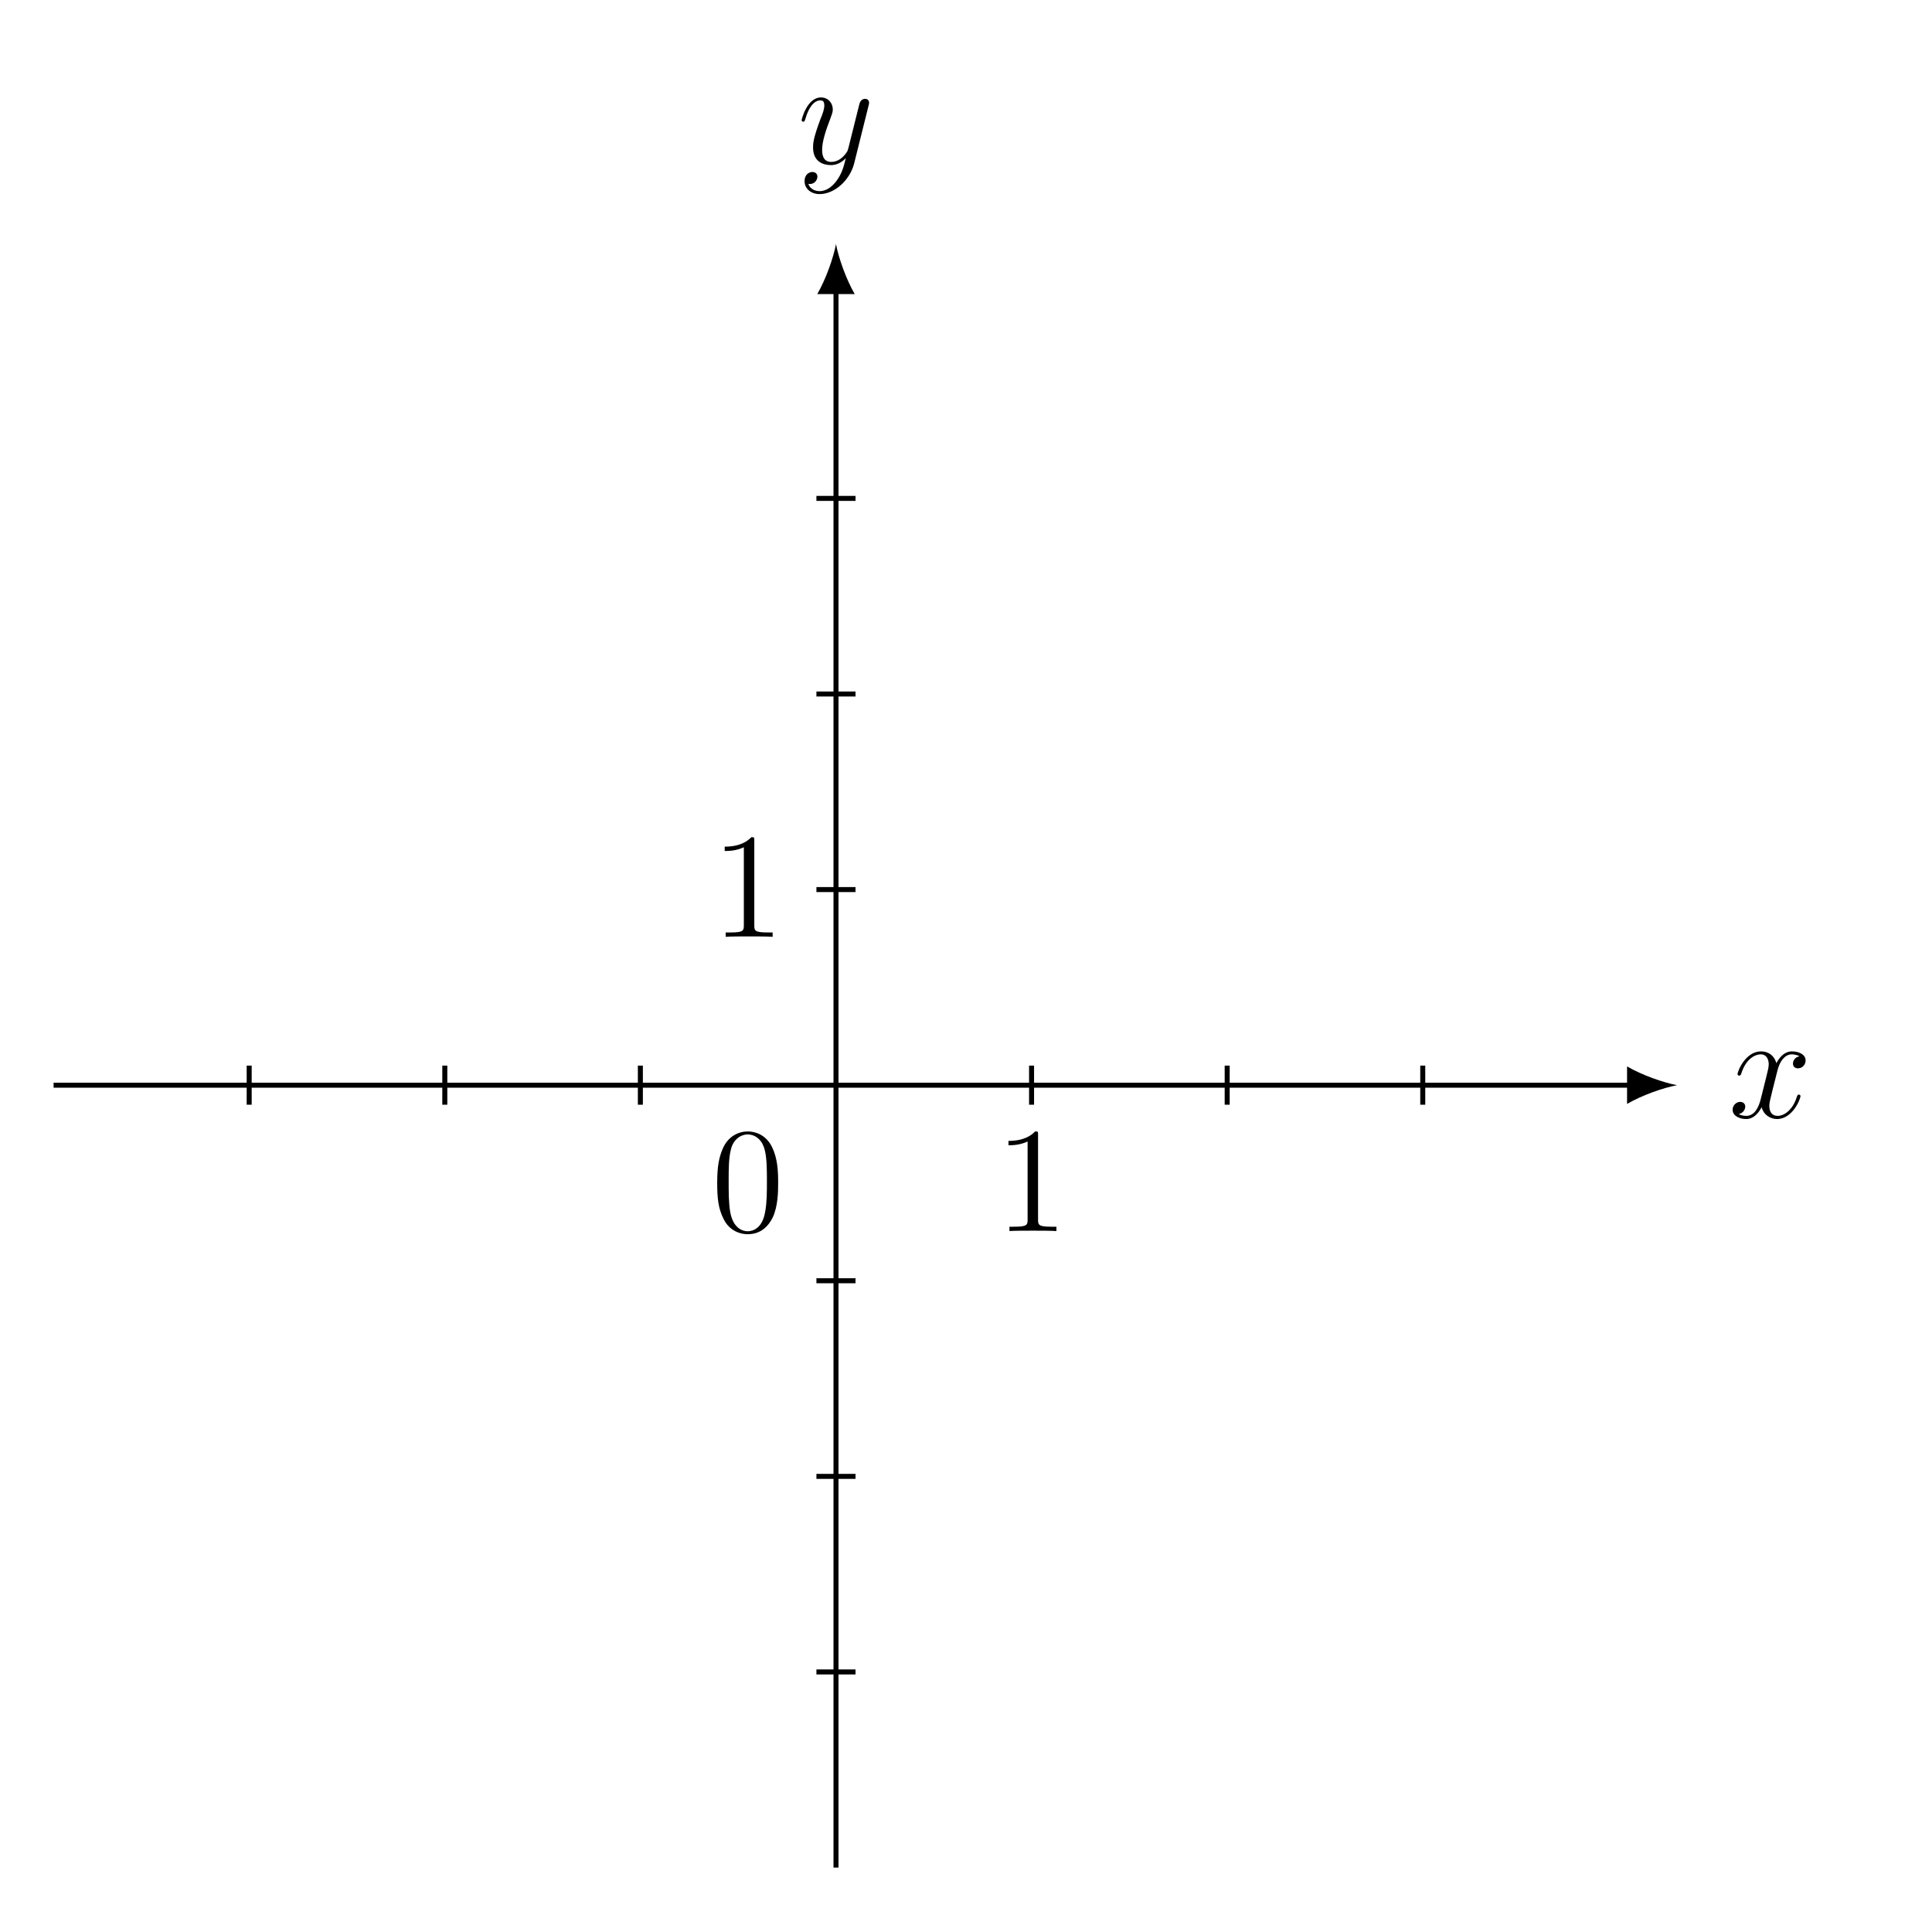
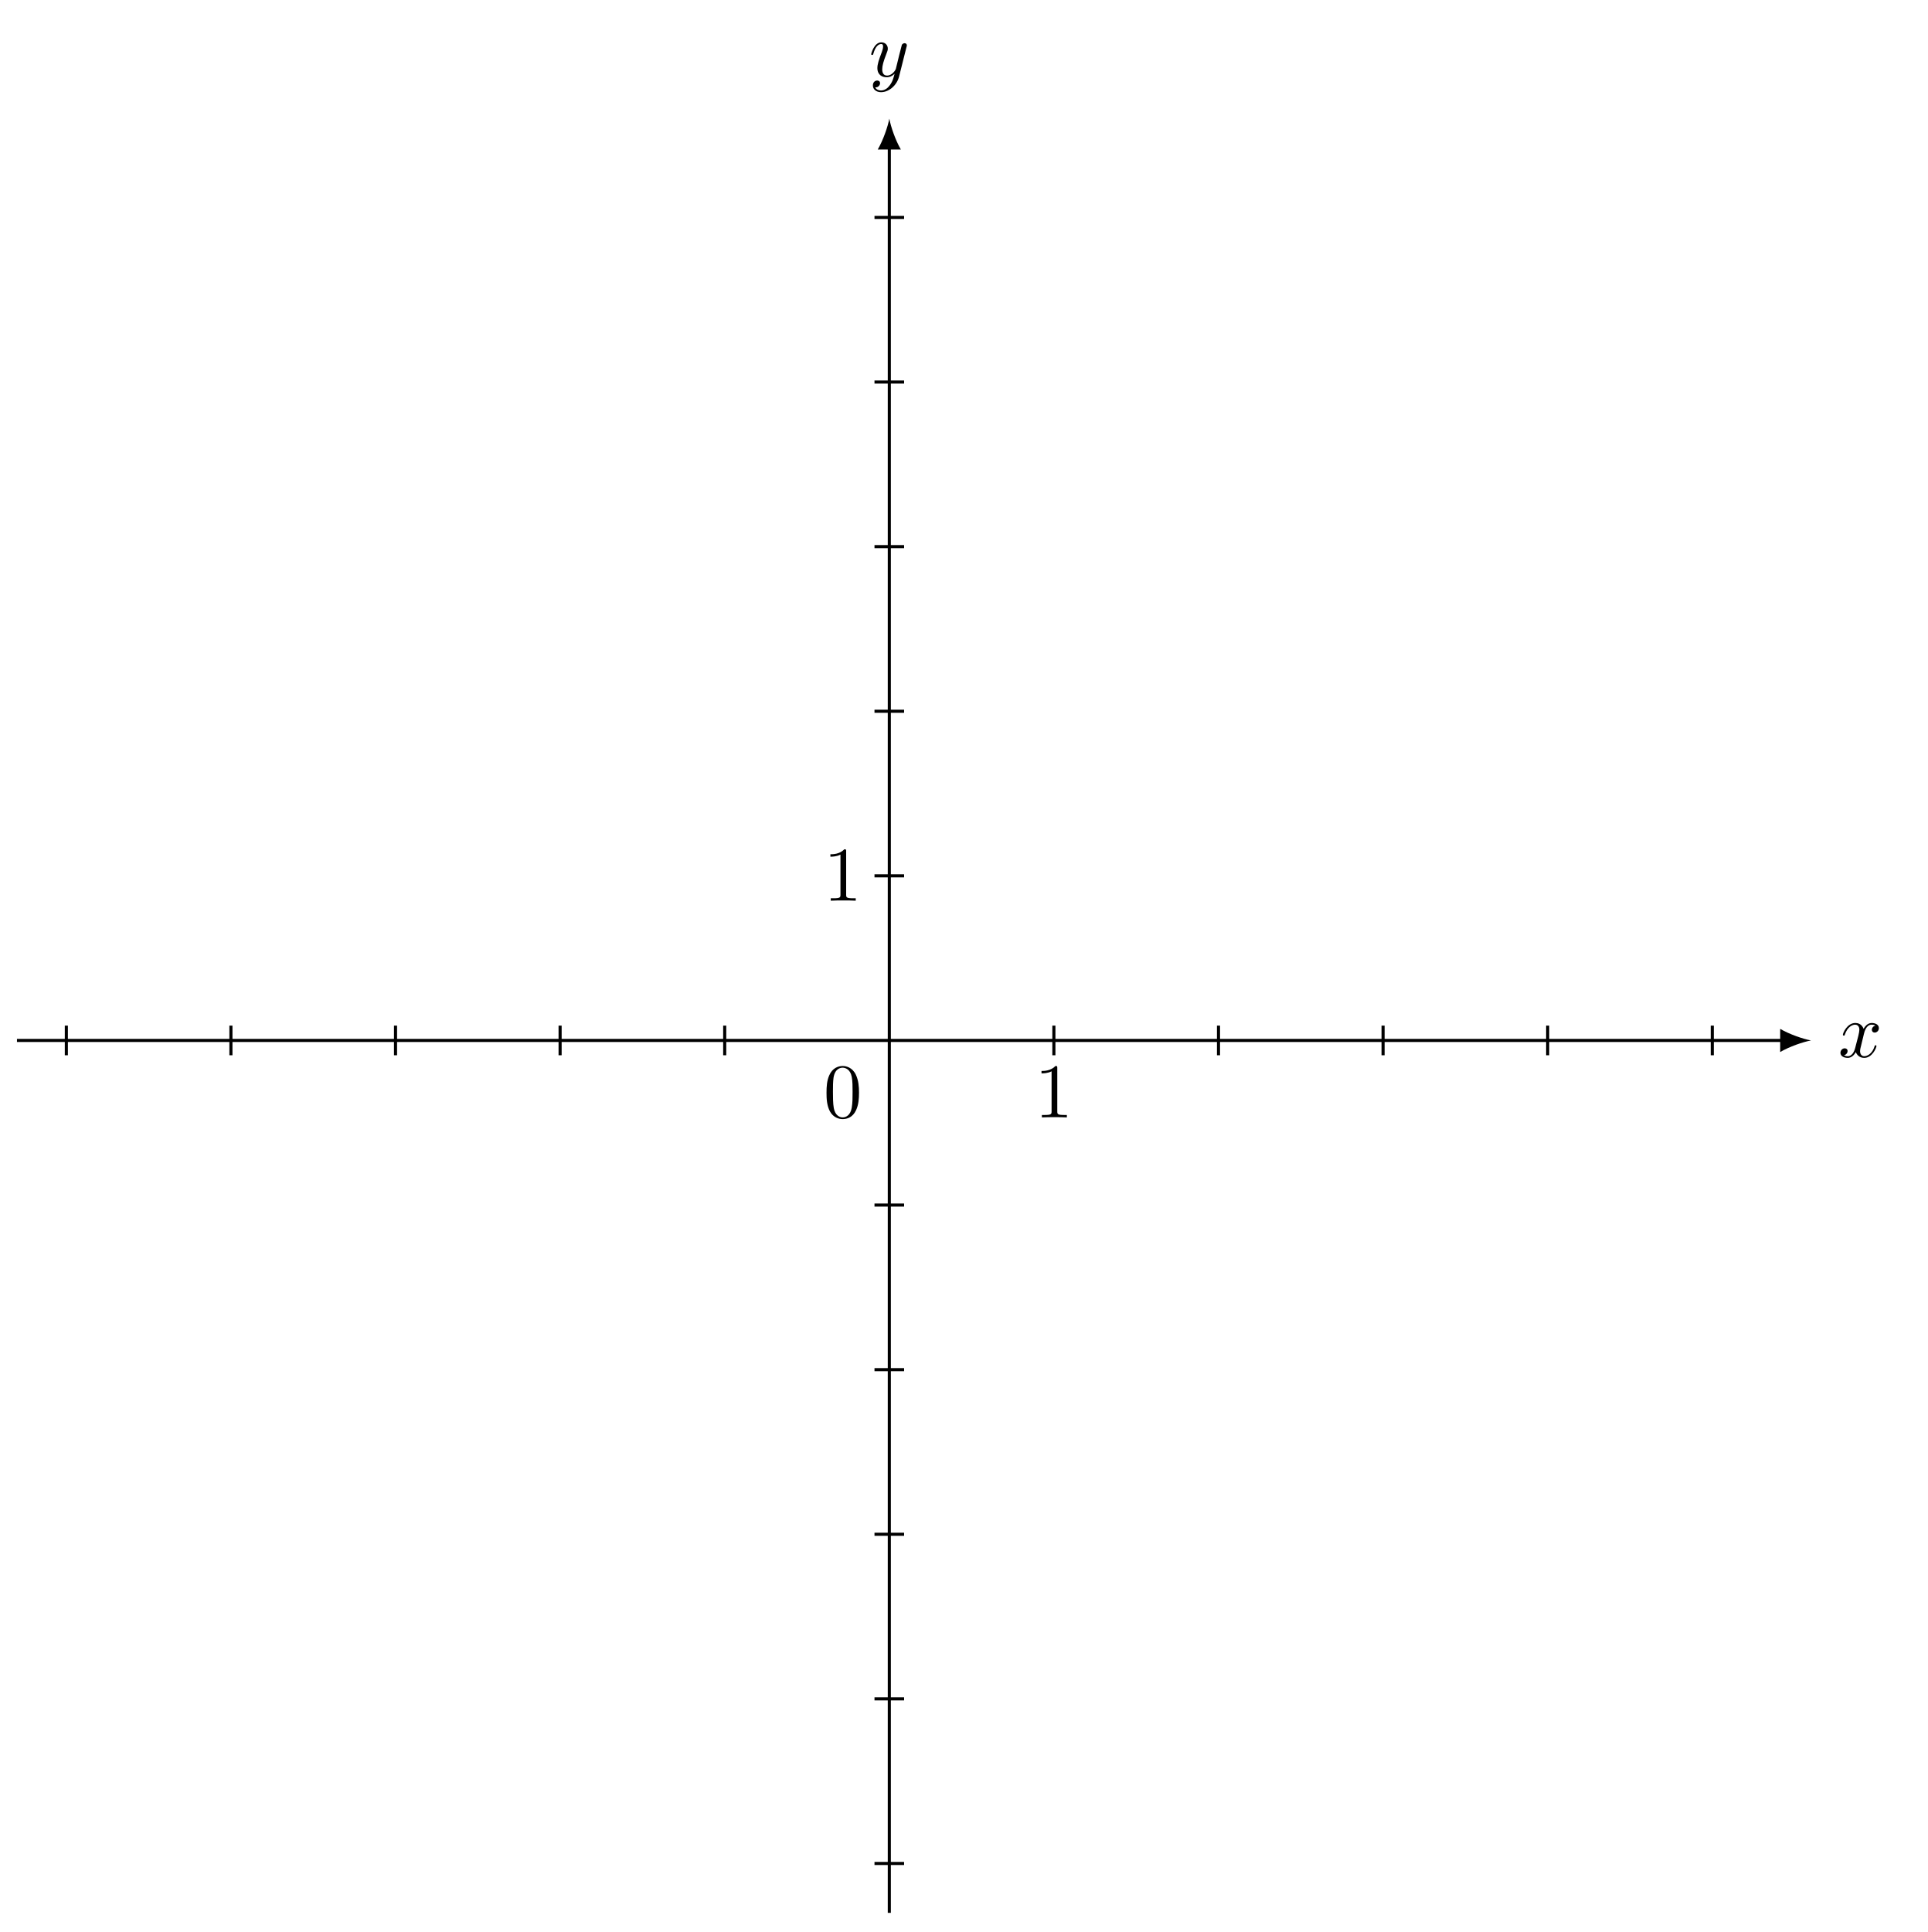
- <svg xmlns="http://www.w3.org/2000/svg" xmlns:xlink="http://www.w3.org/1999/xlink" data-source-hash="5cfa9aac9cbb" width="152.226pt" height="153.046pt" viewBox="0 0 152.226 153.046" version="1.2">
+ <svg xmlns="http://www.w3.org/2000/svg" xmlns:xlink="http://www.w3.org/1999/xlink" data-source-hash="b07ac0f5c75c" width="248.451pt" height="248.984pt" viewBox="0 0 248.451 248.984" version="1.2">
  <defs>
    <g>
      <symbol overflow="visible" id="glyph0-0">
        <path style="stroke:none;" d="" />
      </symbol>
      <symbol overflow="visible" id="glyph0-1">
-         <path style="stroke:none;" d="M 5.703 -1.703 C 5.703 -1.75 5.656 -1.812 5.578 -1.812 C 5.469 -1.812 5.469 -1.75 5.422 -1.656 C 5.109 -0.609 4.422 -0.125 3.891 -0.125 C 3.469 -0.125 3.234 -0.422 3.234 -0.922 C 3.234 -1.172 3.297 -1.359 3.484 -2.156 L 3.891 -3.766 C 4.078 -4.484 4.484 -5 5.016 -5 C 5.016 -5 5.375 -5 5.625 -4.844 C 5.25 -4.781 5.109 -4.484 5.109 -4.266 C 5.109 -3.984 5.328 -3.891 5.5 -3.891 C 5.859 -3.891 6.109 -4.188 6.109 -4.516 C 6.109 -5.016 5.531 -5.234 5.031 -5.234 C 4.312 -5.234 3.906 -4.531 3.797 -4.297 C 3.531 -5.188 2.797 -5.234 2.578 -5.234 C 1.359 -5.234 0.719 -3.688 0.719 -3.422 C 0.719 -3.375 0.766 -3.312 0.859 -3.312 C 0.953 -3.312 0.969 -3.391 1 -3.438 C 1.406 -4.75 2.203 -5 2.547 -5 C 3.078 -5 3.188 -4.5 3.188 -4.219 C 3.188 -3.953 3.109 -3.688 2.969 -3.109 L 2.562 -1.484 C 2.391 -0.766 2.047 -0.125 1.406 -0.125 C 1.359 -0.125 1.062 -0.125 0.812 -0.266 C 1.234 -0.359 1.328 -0.719 1.328 -0.859 C 1.328 -1.094 1.156 -1.234 0.922 -1.234 C 0.641 -1.234 0.328 -0.984 0.328 -0.609 C 0.328 -0.109 0.891 0.125 1.406 0.125 C 1.969 0.125 2.375 -0.328 2.625 -0.812 C 2.812 -0.125 3.406 0.125 3.844 0.125 C 5.062 0.125 5.703 -1.438 5.703 -1.703 Z M 5.703 -1.703 " />
+         <path style="stroke:none;" d="M 3.312 -3 C 3.375 -3.266 3.609 -4.172 4.297 -4.172 C 4.359 -4.172 4.594 -4.172 4.797 -4.047 C 4.516 -4 4.328 -3.75 4.328 -3.516 C 4.328 -3.344 4.438 -3.156 4.703 -3.156 C 4.922 -3.156 5.234 -3.344 5.234 -3.734 C 5.234 -4.25 4.656 -4.391 4.312 -4.391 C 3.734 -4.391 3.391 -3.859 3.266 -3.641 C 3.016 -4.297 2.484 -4.391 2.203 -4.391 C 1.156 -4.391 0.594 -3.109 0.594 -2.859 C 0.594 -2.766 0.703 -2.766 0.719 -2.766 C 0.797 -2.766 0.828 -2.781 0.844 -2.875 C 1.188 -3.922 1.844 -4.172 2.172 -4.172 C 2.359 -4.172 2.719 -4.078 2.719 -3.516 C 2.719 -3.203 2.547 -2.531 2.172 -1.141 C 2.016 -0.531 1.672 -0.109 1.234 -0.109 C 1.172 -0.109 0.938 -0.109 0.734 -0.234 C 0.984 -0.281 1.203 -0.5 1.203 -0.781 C 1.203 -1.047 0.984 -1.125 0.828 -1.125 C 0.531 -1.125 0.281 -0.859 0.281 -0.547 C 0.281 -0.094 0.781 0.109 1.219 0.109 C 1.875 0.109 2.234 -0.594 2.266 -0.641 C 2.391 -0.281 2.75 0.109 3.344 0.109 C 4.359 0.109 4.922 -1.172 4.922 -1.422 C 4.922 -1.516 4.844 -1.516 4.812 -1.516 C 4.719 -1.516 4.703 -1.484 4.688 -1.406 C 4.359 -0.344 3.672 -0.109 3.359 -0.109 C 2.969 -0.109 2.812 -0.422 2.812 -0.766 C 2.812 -0.984 2.875 -1.203 2.984 -1.641 Z M 3.312 -3 " />
      </symbol>
      <symbol overflow="visible" id="glyph0-2">
-         <path style="stroke:none;" d="M 5.641 -4.625 C 5.656 -4.672 5.672 -4.75 5.672 -4.828 C 5.672 -5 5.531 -5.125 5.359 -5.125 C 5.25 -5.125 5 -5.078 4.906 -4.719 L 4.031 -1.219 C 3.969 -1.016 3.969 -0.984 3.875 -0.859 C 3.641 -0.516 3.234 -0.125 2.672 -0.125 C 2 -0.125 1.953 -0.766 1.953 -1.094 C 1.953 -1.766 2.266 -2.688 2.594 -3.531 C 2.719 -3.891 2.797 -4.047 2.797 -4.281 C 2.797 -4.781 2.438 -5.234 1.859 -5.234 C 0.766 -5.234 0.328 -3.516 0.328 -3.422 C 0.328 -3.375 0.375 -3.312 0.453 -3.312 C 0.562 -3.312 0.562 -3.359 0.625 -3.531 C 0.906 -4.531 1.359 -5 1.812 -5 C 1.922 -5 2.125 -5 2.125 -4.609 C 2.125 -4.297 2 -3.953 1.812 -3.5 C 1.234 -1.953 1.234 -1.562 1.234 -1.266 C 1.234 -0.141 2.047 0.125 2.641 0.125 C 2.984 0.125 3.406 0.016 3.828 -0.422 C 3.656 0.281 3.531 0.75 3.125 1.328 C 2.797 1.781 2.344 2.188 1.75 2.188 C 1.609 2.188 1.047 2.156 0.859 1.609 C 0.906 1.625 0.984 1.625 0.984 1.625 C 1.344 1.625 1.578 1.312 1.578 1.047 C 1.578 0.766 1.359 0.672 1.172 0.672 C 0.984 0.672 0.562 0.812 0.562 1.406 C 0.562 2 1.078 2.422 1.75 2.422 C 2.938 2.422 4.141 1.328 4.484 0.016 Z M 5.641 -4.625 " />
+         <path style="stroke:none;" d="M 4.828 -3.781 C 4.875 -3.922 4.875 -3.938 4.875 -4.016 C 4.875 -4.188 4.734 -4.281 4.578 -4.281 C 4.484 -4.281 4.328 -4.219 4.234 -4.078 C 4.219 -4.031 4.141 -3.719 4.094 -3.531 C 4.031 -3.281 3.953 -3.016 3.891 -2.75 L 3.453 -0.953 C 3.406 -0.812 2.984 -0.109 2.328 -0.109 C 1.812 -0.109 1.703 -0.547 1.703 -0.922 C 1.703 -1.375 1.875 -1.984 2.219 -2.859 C 2.375 -3.266 2.422 -3.375 2.422 -3.578 C 2.422 -4.031 2.094 -4.391 1.594 -4.391 C 0.656 -4.391 0.281 -2.953 0.281 -2.859 C 0.281 -2.766 0.391 -2.766 0.406 -2.766 C 0.5 -2.766 0.516 -2.781 0.562 -2.938 C 0.828 -3.875 1.234 -4.172 1.562 -4.172 C 1.656 -4.172 1.812 -4.172 1.812 -3.859 C 1.812 -3.609 1.719 -3.344 1.656 -3.156 C 1.25 -2.109 1.078 -1.547 1.078 -1.078 C 1.078 -0.188 1.703 0.109 2.281 0.109 C 2.672 0.109 3.016 -0.062 3.297 -0.344 C 3.156 0.172 3.047 0.672 2.641 1.188 C 2.391 1.531 2 1.812 1.547 1.812 C 1.406 1.812 0.969 1.781 0.797 1.406 C 0.953 1.406 1.078 1.406 1.219 1.281 C 1.328 1.188 1.422 1.062 1.422 0.875 C 1.422 0.562 1.156 0.531 1.047 0.531 C 0.828 0.531 0.5 0.688 0.5 1.172 C 0.5 1.672 0.938 2.031 1.547 2.031 C 2.578 2.031 3.594 1.141 3.875 0.016 Z M 4.828 -3.781 " />
      </symbol>
      <symbol overflow="visible" id="glyph1-0">
        <path style="stroke:none;" d="" />
      </symbol>
      <symbol overflow="visible" id="glyph1-1">
-         <path style="stroke:none;" d="M 5.312 -3.797 C 5.312 -4.781 5.266 -5.75 4.828 -6.656 C 4.344 -7.641 3.484 -7.891 2.906 -7.891 C 2.219 -7.891 1.375 -7.547 0.938 -6.562 C 0.609 -5.812 0.484 -5.078 0.484 -3.797 C 0.484 -2.641 0.562 -1.781 1 -0.938 C 1.453 -0.031 2.281 0.25 2.891 0.25 C 3.938 0.25 4.531 -0.375 4.875 -1.062 C 5.297 -1.953 5.312 -3.109 5.312 -3.797 Z M 4.422 -3.938 C 4.422 -3.141 4.422 -2.25 4.281 -1.516 C 4.062 -0.219 3.312 0.016 2.891 0.016 C 2.516 0.016 1.75 -0.203 1.516 -1.5 C 1.391 -2.203 1.391 -3.109 1.391 -3.938 C 1.391 -4.922 1.391 -5.797 1.578 -6.5 C 1.781 -7.297 2.391 -7.656 2.891 -7.656 C 3.344 -7.656 4.031 -7.391 4.266 -6.359 C 4.422 -5.688 4.422 -4.75 4.422 -3.938 Z M 4.422 -3.938 " />
+         <path style="stroke:none;" d="M 4.578 -3.188 C 4.578 -3.969 4.516 -4.766 4.172 -5.5 C 3.719 -6.453 2.906 -6.625 2.484 -6.625 C 1.891 -6.625 1.156 -6.359 0.75 -5.438 C 0.438 -4.75 0.391 -3.969 0.391 -3.188 C 0.391 -2.438 0.422 -1.547 0.828 -0.781 C 1.266 0.016 1.984 0.219 2.469 0.219 C 3.016 0.219 3.766 0.016 4.203 -0.938 C 4.516 -1.625 4.578 -2.391 4.578 -3.188 Z M 2.469 0 C 2.094 0 1.5 -0.25 1.328 -1.203 C 1.219 -1.797 1.219 -2.719 1.219 -3.297 C 1.219 -3.938 1.219 -4.594 1.297 -5.125 C 1.484 -6.312 2.219 -6.406 2.469 -6.406 C 2.797 -6.406 3.453 -6.219 3.641 -5.234 C 3.75 -4.688 3.75 -3.922 3.75 -3.297 C 3.75 -2.547 3.75 -1.875 3.641 -1.25 C 3.484 -0.297 2.922 0 2.469 0 Z M 2.469 0 " />
      </symbol>
      <symbol overflow="visible" id="glyph1-2">
-         <path style="stroke:none;" d="M 4.875 0 L 4.875 -0.344 L 4.5 -0.344 C 3.453 -0.344 3.422 -0.484 3.422 -0.922 L 3.422 -7.609 C 3.422 -7.891 3.422 -7.891 3.188 -7.891 C 2.891 -7.578 2.297 -7.141 1.078 -7.141 L 1.078 -6.797 C 1.359 -6.797 1.953 -6.797 2.594 -7.094 L 2.594 -0.922 C 2.594 -0.484 2.562 -0.344 1.516 -0.344 L 1.156 -0.344 L 1.156 0 C 1.469 -0.031 2.625 -0.031 3.016 -0.031 C 3.406 -0.031 4.547 -0.031 4.875 0 Z M 4.875 0 " />
+         <path style="stroke:none;" d="M 2.922 -6.359 C 2.922 -6.594 2.922 -6.625 2.688 -6.625 C 2.078 -5.984 1.203 -5.984 0.891 -5.984 L 0.891 -5.672 C 1.078 -5.672 1.672 -5.672 2.188 -5.938 L 2.188 -0.781 C 2.188 -0.422 2.156 -0.312 1.266 -0.312 L 0.938 -0.312 L 0.938 0 C 1.297 -0.031 2.156 -0.031 2.547 -0.031 C 2.953 -0.031 3.812 -0.031 4.156 0 L 4.156 -0.312 L 3.844 -0.312 C 2.953 -0.312 2.922 -0.422 2.922 -0.781 Z M 2.922 -6.359 " />
      </symbol>
    </g>
  </defs>
  <g id="surface1">
-     <path style="fill:none;stroke-width:0.399;stroke-linecap:butt;stroke-linejoin:miter;stroke:rgb(0%,0%,0%);stroke-opacity:1;stroke-miterlimit:10;" d="M -62.362 -0.002 L 63.453 -0.002 " transform="matrix(0.993805,0,0,-0.993805,66.22166,85.96316)" />
-     <path style=" stroke:none;fill-rule:nonzero;fill:rgb(0%,0%,0%);fill-opacity:1;" d="M 132.848 85.965 C 131.789 85.766 130.074 85.172 128.887 84.477 L 128.887 87.449 C 130.074 86.754 131.789 86.16 132.848 85.965 " />
+     <path style="fill:none;stroke-width:0.399;stroke-linecap:butt;stroke-linejoin:miter;stroke:rgb(0%,0%,0%);stroke-opacity:1;stroke-miterlimit:10;" d="M -112.677 -0 L 115.471 -0 " transform="matrix(0.997795,0,0,-0.997795,114.6157,134.0858)" />
+     <path style=" stroke:none;fill-rule:nonzero;fill:rgb(0%,0%,0%);fill-opacity:1;" d="M 233.41 134.086 C 232.348 133.887 230.625 133.289 229.434 132.594 L 229.434 135.578 C 230.625 134.883 232.348 134.285 233.41 134.086 " />
    <g style="fill:rgb(0%,0%,0%);fill-opacity:1;">
-       <use xlink:href="#glyph0-1" x="136.921" y="88.521" />
+       <use xlink:href="#glyph0-1" x="236.92" y="136.226" />
    </g>
-     <path style="fill:none;stroke-width:0.399;stroke-linecap:butt;stroke-linejoin:miter;stroke:rgb(0%,0%,0%);stroke-opacity:1;stroke-miterlimit:10;" d="M 0.001 -62.365 L 0.001 63.454 " transform="matrix(0.993805,0,0,-0.993805,66.22166,85.96316)" />
-     <path style=" stroke:none;fill-rule:nonzero;fill:rgb(0%,0%,0%);fill-opacity:1;" d="M 66.223 19.336 C 66.023 20.395 65.43 22.109 64.738 23.297 L 67.707 23.297 C 67.016 22.109 66.418 20.395 66.223 19.336 " />
+     <path style="fill:none;stroke-width:0.399;stroke-linecap:butt;stroke-linejoin:miter;stroke:rgb(0%,0%,0%);stroke-opacity:1;stroke-miterlimit:10;" d="M 0.001 -112.678 L 0.001 115.469 " transform="matrix(0.997795,0,0,-0.997795,114.6157,134.0858)" />
+     <path style=" stroke:none;fill-rule:nonzero;fill:rgb(0%,0%,0%);fill-opacity:1;" d="M 114.617 15.293 C 114.418 16.352 113.82 18.074 113.125 19.27 L 116.105 19.27 C 115.41 18.074 114.816 16.352 114.617 15.293 " />
    <g style="fill:rgb(0%,0%,0%);fill-opacity:1;">
-       <use xlink:href="#glyph0-2" x="63.172" y="12.953" />
+       <use xlink:href="#glyph0-2" x="112.001" y="9.848" />
    </g>
-     <path style="fill:none;stroke-width:0.399;stroke-linecap:butt;stroke-linejoin:miter;stroke:rgb(0%,0%,0%);stroke-opacity:1;stroke-miterlimit:10;" d="M -46.773 -1.558 L -46.773 1.559 " transform="matrix(0.993805,0,0,-0.993805,66.22166,85.96316)" />
-     <path style="fill:none;stroke-width:0.399;stroke-linecap:butt;stroke-linejoin:miter;stroke:rgb(0%,0%,0%);stroke-opacity:1;stroke-miterlimit:10;" d="M -31.18 -1.558 L -31.18 1.559 " transform="matrix(0.993805,0,0,-0.993805,66.22166,85.96316)" />
-     <path style="fill:none;stroke-width:0.399;stroke-linecap:butt;stroke-linejoin:miter;stroke:rgb(0%,0%,0%);stroke-opacity:1;stroke-miterlimit:10;" d="M -15.592 -1.558 L -15.592 1.559 " transform="matrix(0.993805,0,0,-0.993805,66.22166,85.96316)" />
-     <path style="fill:none;stroke-width:0.399;stroke-linecap:butt;stroke-linejoin:miter;stroke:rgb(0%,0%,0%);stroke-opacity:1;stroke-miterlimit:10;" d="M 15.59 -1.558 L 15.59 1.559 " transform="matrix(0.993805,0,0,-0.993805,66.22166,85.96316)" />
-     <path style="fill:none;stroke-width:0.399;stroke-linecap:butt;stroke-linejoin:miter;stroke:rgb(0%,0%,0%);stroke-opacity:1;stroke-miterlimit:10;" d="M 31.182 -1.558 L 31.182 1.559 " transform="matrix(0.993805,0,0,-0.993805,66.22166,85.96316)" />
-     <path style="fill:none;stroke-width:0.399;stroke-linecap:butt;stroke-linejoin:miter;stroke:rgb(0%,0%,0%);stroke-opacity:1;stroke-miterlimit:10;" d="M 46.771 -1.558 L 46.771 1.559 " transform="matrix(0.993805,0,0,-0.993805,66.22166,85.96316)" />
-     <path style="fill:none;stroke-width:0.399;stroke-linecap:butt;stroke-linejoin:miter;stroke:rgb(0%,0%,0%);stroke-opacity:1;stroke-miterlimit:10;" d="M -1.559 -46.772 L 1.558 -46.772 " transform="matrix(0.993805,0,0,-0.993805,66.22166,85.96316)" />
-     <path style="fill:none;stroke-width:0.399;stroke-linecap:butt;stroke-linejoin:miter;stroke:rgb(0%,0%,0%);stroke-opacity:1;stroke-miterlimit:10;" d="M -1.559 -31.183 L 1.558 -31.183 " transform="matrix(0.993805,0,0,-0.993805,66.22166,85.96316)" />
-     <path style="fill:none;stroke-width:0.399;stroke-linecap:butt;stroke-linejoin:miter;stroke:rgb(0%,0%,0%);stroke-opacity:1;stroke-miterlimit:10;" d="M -1.559 -15.59 L 1.558 -15.59 " transform="matrix(0.993805,0,0,-0.993805,66.22166,85.96316)" />
-     <path style="fill:none;stroke-width:0.399;stroke-linecap:butt;stroke-linejoin:miter;stroke:rgb(0%,0%,0%);stroke-opacity:1;stroke-miterlimit:10;" d="M -1.559 15.591 L 1.558 15.591 " transform="matrix(0.993805,0,0,-0.993805,66.22166,85.96316)" />
-     <path style="fill:none;stroke-width:0.399;stroke-linecap:butt;stroke-linejoin:miter;stroke:rgb(0%,0%,0%);stroke-opacity:1;stroke-miterlimit:10;" d="M -1.559 31.18 L 1.558 31.18 " transform="matrix(0.993805,0,0,-0.993805,66.22166,85.96316)" />
-     <path style="fill:none;stroke-width:0.399;stroke-linecap:butt;stroke-linejoin:miter;stroke:rgb(0%,0%,0%);stroke-opacity:1;stroke-miterlimit:10;" d="M -1.559 46.772 L 1.558 46.772 " transform="matrix(0.993805,0,0,-0.993805,66.22166,85.96316)" />
+     <path style="fill:none;stroke-width:0.399;stroke-linecap:butt;stroke-linejoin:miter;stroke:rgb(0%,0%,0%);stroke-opacity:1;stroke-miterlimit:10;" d="M -106.299 -1.915 L -106.299 1.914 " transform="matrix(0.997795,0,0,-0.997795,114.6157,134.0858)" />
+     <path style="fill:none;stroke-width:0.399;stroke-linecap:butt;stroke-linejoin:miter;stroke:rgb(0%,0%,0%);stroke-opacity:1;stroke-miterlimit:10;" d="M -85.042 -1.915 L -85.042 1.914 " transform="matrix(0.997795,0,0,-0.997795,114.6157,134.0858)" />
+     <path style="fill:none;stroke-width:0.399;stroke-linecap:butt;stroke-linejoin:miter;stroke:rgb(0%,0%,0%);stroke-opacity:1;stroke-miterlimit:10;" d="M -63.78 -1.915 L -63.78 1.914 " transform="matrix(0.997795,0,0,-0.997795,114.6157,134.0858)" />
+     <path style="fill:none;stroke-width:0.399;stroke-linecap:butt;stroke-linejoin:miter;stroke:rgb(0%,0%,0%);stroke-opacity:1;stroke-miterlimit:10;" d="M -42.522 -1.915 L -42.522 1.914 " transform="matrix(0.997795,0,0,-0.997795,114.6157,134.0858)" />
+     <path style="fill:none;stroke-width:0.399;stroke-linecap:butt;stroke-linejoin:miter;stroke:rgb(0%,0%,0%);stroke-opacity:1;stroke-miterlimit:10;" d="M -21.26 -1.915 L -21.26 1.914 " transform="matrix(0.997795,0,0,-0.997795,114.6157,134.0858)" />
+     <path style="fill:none;stroke-width:0.399;stroke-linecap:butt;stroke-linejoin:miter;stroke:rgb(0%,0%,0%);stroke-opacity:1;stroke-miterlimit:10;" d="M 21.259 -1.915 L 21.259 1.914 " transform="matrix(0.997795,0,0,-0.997795,114.6157,134.0858)" />
+     <path style="fill:none;stroke-width:0.399;stroke-linecap:butt;stroke-linejoin:miter;stroke:rgb(0%,0%,0%);stroke-opacity:1;stroke-miterlimit:10;" d="M 42.521 -1.915 L 42.521 1.914 " transform="matrix(0.997795,0,0,-0.997795,114.6157,134.0858)" />
+     <path style="fill:none;stroke-width:0.399;stroke-linecap:butt;stroke-linejoin:miter;stroke:rgb(0%,0%,0%);stroke-opacity:1;stroke-miterlimit:10;" d="M 63.779 -1.915 L 63.779 1.914 " transform="matrix(0.997795,0,0,-0.997795,114.6157,134.0858)" />
+     <path style="fill:none;stroke-width:0.399;stroke-linecap:butt;stroke-linejoin:miter;stroke:rgb(0%,0%,0%);stroke-opacity:1;stroke-miterlimit:10;" d="M 85.041 -1.915 L 85.041 1.914 " transform="matrix(0.997795,0,0,-0.997795,114.6157,134.0858)" />
+     <path style="fill:none;stroke-width:0.399;stroke-linecap:butt;stroke-linejoin:miter;stroke:rgb(0%,0%,0%);stroke-opacity:1;stroke-miterlimit:10;" d="M 106.302 -1.915 L 106.302 1.914 " transform="matrix(0.997795,0,0,-0.997795,114.6157,134.0858)" />
+     <path style="fill:none;stroke-width:0.399;stroke-linecap:butt;stroke-linejoin:miter;stroke:rgb(0%,0%,0%);stroke-opacity:1;stroke-miterlimit:10;" d="M -1.913 -106.301 L 1.912 -106.301 " transform="matrix(0.997795,0,0,-0.997795,114.6157,134.0858)" />
+     <path style="fill:none;stroke-width:0.399;stroke-linecap:butt;stroke-linejoin:miter;stroke:rgb(0%,0%,0%);stroke-opacity:1;stroke-miterlimit:10;" d="M -1.913 -85.039 L 1.912 -85.039 " transform="matrix(0.997795,0,0,-0.997795,114.6157,134.0858)" />
+     <path style="fill:none;stroke-width:0.399;stroke-linecap:butt;stroke-linejoin:miter;stroke:rgb(0%,0%,0%);stroke-opacity:1;stroke-miterlimit:10;" d="M -1.913 -63.781 L 1.912 -63.781 " transform="matrix(0.997795,0,0,-0.997795,114.6157,134.0858)" />
+     <path style="fill:none;stroke-width:0.399;stroke-linecap:butt;stroke-linejoin:miter;stroke:rgb(0%,0%,0%);stroke-opacity:1;stroke-miterlimit:10;" d="M -1.913 -42.52 L 1.912 -42.52 " transform="matrix(0.997795,0,0,-0.997795,114.6157,134.0858)" />
+     <path style="fill:none;stroke-width:0.399;stroke-linecap:butt;stroke-linejoin:miter;stroke:rgb(0%,0%,0%);stroke-opacity:1;stroke-miterlimit:10;" d="M -1.913 -21.262 L 1.912 -21.262 " transform="matrix(0.997795,0,0,-0.997795,114.6157,134.0858)" />
+     <path style="fill:none;stroke-width:0.399;stroke-linecap:butt;stroke-linejoin:miter;stroke:rgb(0%,0%,0%);stroke-opacity:1;stroke-miterlimit:10;" d="M -1.913 21.262 L 1.912 21.262 " transform="matrix(0.997795,0,0,-0.997795,114.6157,134.0858)" />
+     <path style="fill:none;stroke-width:0.399;stroke-linecap:butt;stroke-linejoin:miter;stroke:rgb(0%,0%,0%);stroke-opacity:1;stroke-miterlimit:10;" d="M -1.913 42.519 L 1.912 42.519 " transform="matrix(0.997795,0,0,-0.997795,114.6157,134.0858)" />
+     <path style="fill:none;stroke-width:0.399;stroke-linecap:butt;stroke-linejoin:miter;stroke:rgb(0%,0%,0%);stroke-opacity:1;stroke-miterlimit:10;" d="M -1.913 63.781 L 1.912 63.781 " transform="matrix(0.997795,0,0,-0.997795,114.6157,134.0858)" />
+     <path style="fill:none;stroke-width:0.399;stroke-linecap:butt;stroke-linejoin:miter;stroke:rgb(0%,0%,0%);stroke-opacity:1;stroke-miterlimit:10;" d="M -1.913 85.039 L 1.912 85.039 " transform="matrix(0.997795,0,0,-0.997795,114.6157,134.0858)" />
+     <path style="fill:none;stroke-width:0.399;stroke-linecap:butt;stroke-linejoin:miter;stroke:rgb(0%,0%,0%);stroke-opacity:1;stroke-miterlimit:10;" d="M -1.913 106.301 L 1.912 106.301 " transform="matrix(0.997795,0,0,-0.997795,114.6157,134.0858)" />
    <g style="fill:rgb(0%,0%,0%);fill-opacity:1;">
-       <use xlink:href="#glyph1-1" x="56.329" y="97.52" />
+       <use xlink:href="#glyph1-1" x="106.133" y="144.004" />
    </g>
    <g style="fill:rgb(0%,0%,0%);fill-opacity:1;">
-       <use xlink:href="#glyph1-2" x="78.807" y="97.52" />
+       <use xlink:href="#glyph1-2" x="133.343" y="144.004" />
    </g>
    <g style="fill:rgb(0%,0%,0%);fill-opacity:1;">
-       <use xlink:href="#glyph1-2" x="56.329" y="74.21" />
+       <use xlink:href="#glyph1-2" x="106.133" y="116.076" />
    </g>
  </g>
</svg>
